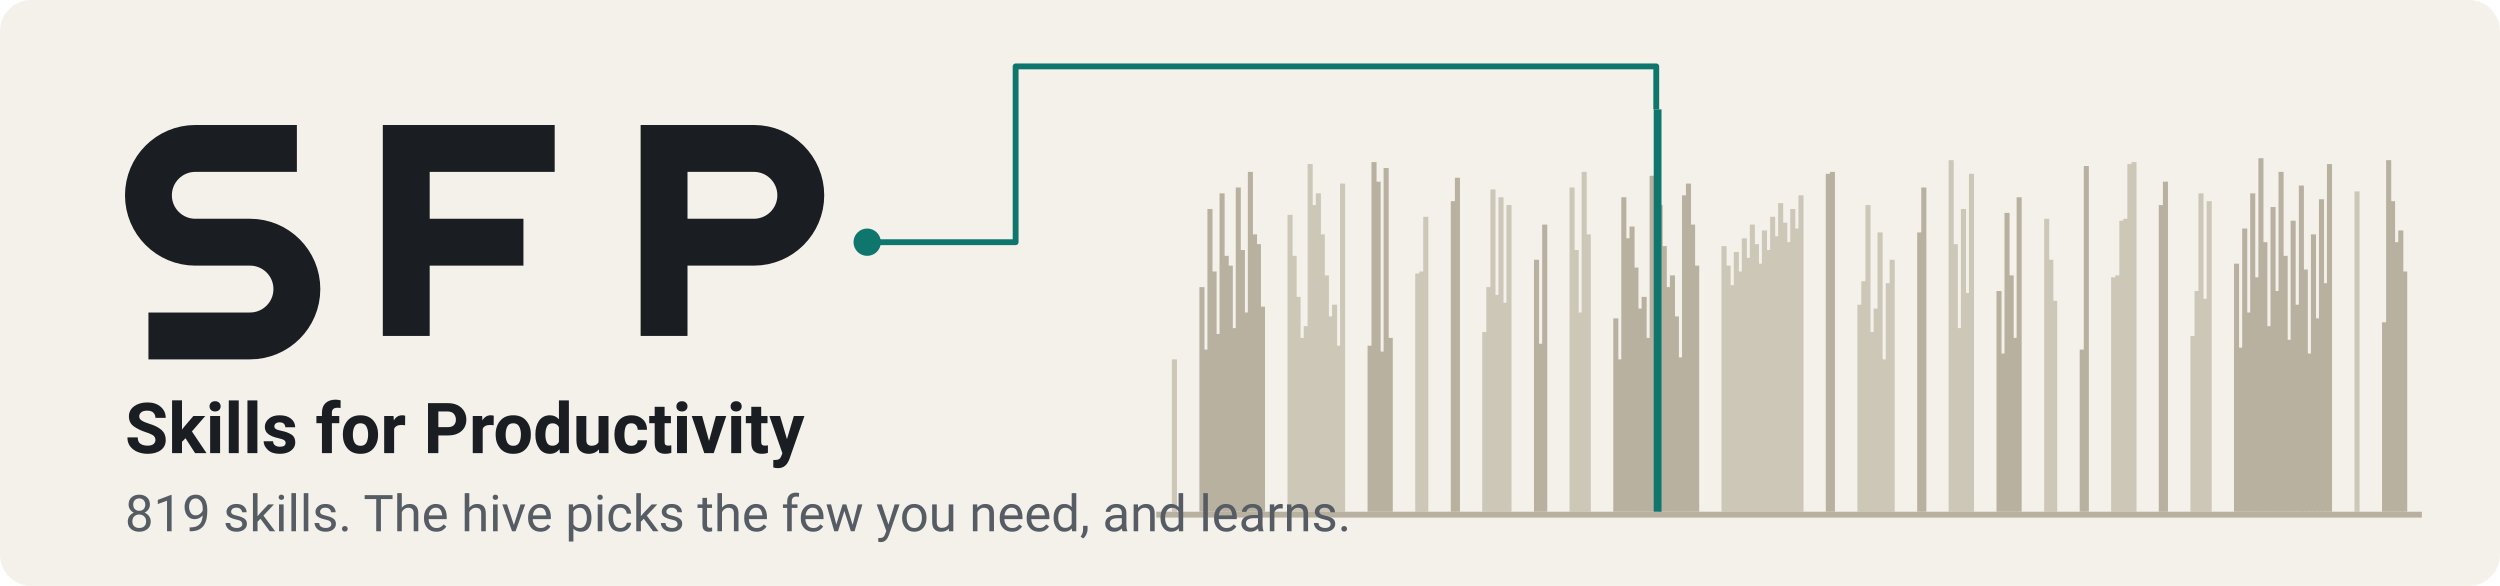
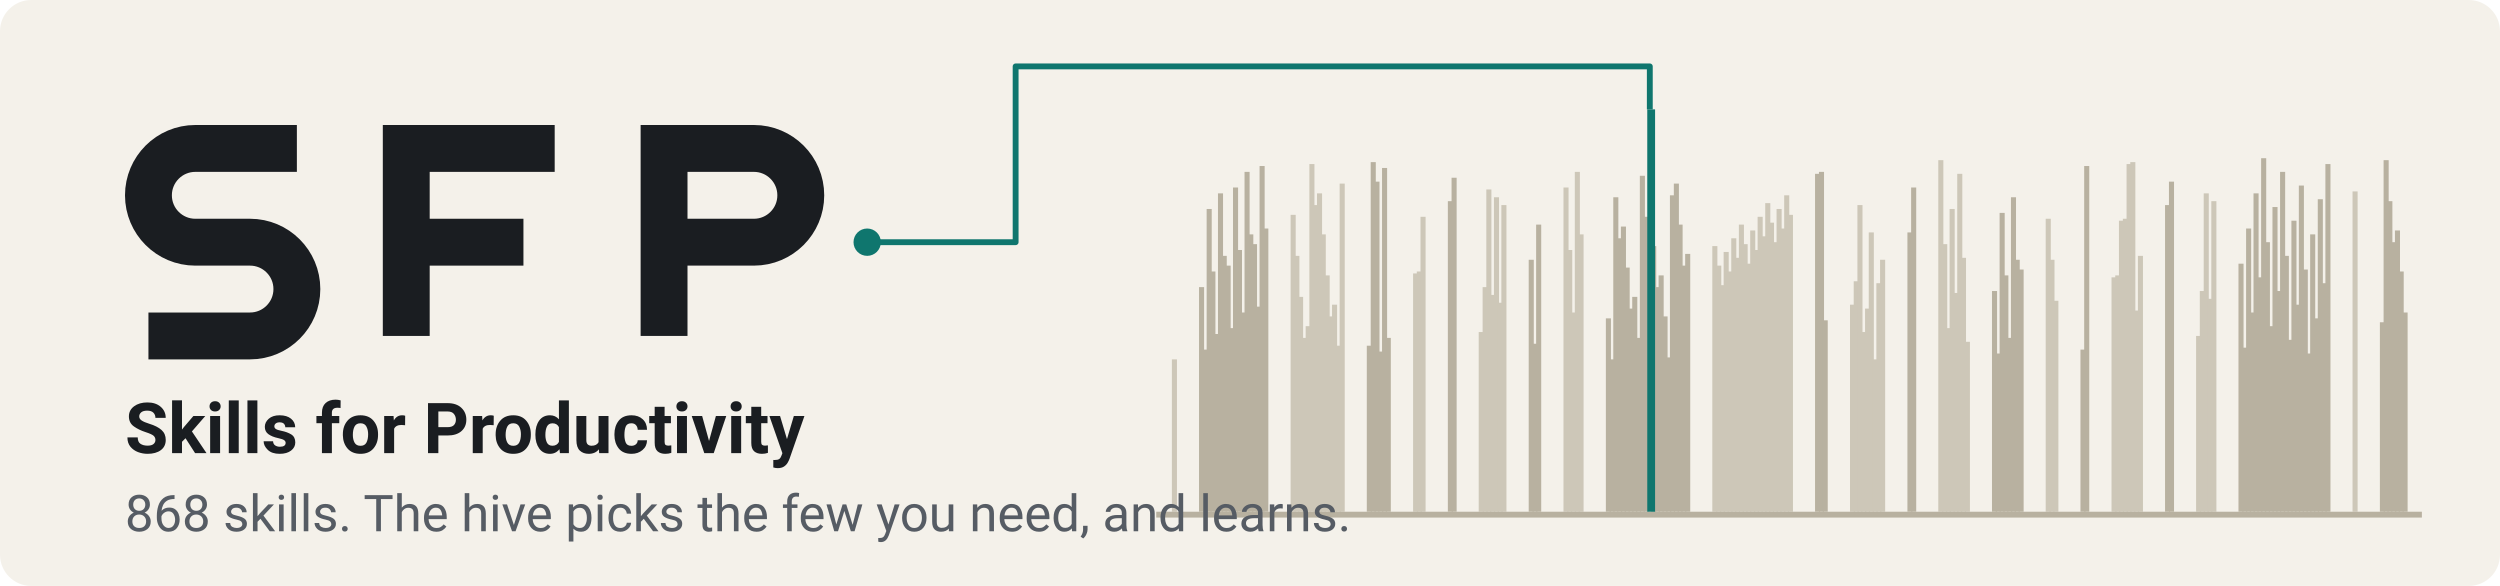
<svg xmlns="http://www.w3.org/2000/svg" width="1280" height="300" viewBox="0 0 1280 300" role="img" aria-labelledby="t d">
  <rect width="1280" height="300" rx="16" fill="#f4f1ea" />
  <rect x="600.0" y="184" width="2.6" height="78" fill="#cdc7b8" />
-   <rect x="614.1" y="147" width="2.6" height="115" fill="#b8b1a0" />
-   <rect x="616.1" y="179" width="2.6" height="83" fill="#b8b1a0" />
-   <rect x="618.2" y="107" width="2.6" height="155" fill="#b8b1a0" />
-   <rect x="620.3" y="139" width="2.6" height="123" fill="#b8b1a0" />
-   <rect x="622.3" y="171" width="2.6" height="91" fill="#b8b1a0" />
-   <rect x="624.4" y="99" width="2.6" height="163" fill="#b8b1a0" />
-   <rect x="626.5" y="131" width="2.6" height="131" fill="#b8b1a0" />
-   <rect x="628.6" y="136" width="2.6" height="126" fill="#b8b1a0" />
-   <rect x="630.6" y="168" width="2.6" height="94" fill="#b8b1a0" />
-   <rect x="632.7" y="96" width="2.6" height="166" fill="#b8b1a0" />
-   <rect x="634.8" y="128" width="2.6" height="134" fill="#b8b1a0" />
-   <rect x="636.8" y="160" width="2.6" height="102" fill="#b8b1a0" />
-   <rect x="638.9" y="88" width="2.6" height="174" fill="#b8b1a0" />
-   <rect x="641.0" y="120" width="2.6" height="142" fill="#b8b1a0" />
-   <rect x="643.0" y="125" width="2.6" height="137" fill="#b8b1a0" />
-   <rect x="645.1" y="157" width="2.6" height="105" fill="#b8b1a0" />
-   <rect x="659.2" y="110" width="2.6" height="152" fill="#cdc7b8" />
-   <rect x="661.3" y="131" width="2.6" height="131" fill="#cdc7b8" />
-   <rect x="663.3" y="152" width="2.6" height="110" fill="#cdc7b8" />
-   <rect x="665.4" y="173" width="2.6" height="89" fill="#cdc7b8" />
-   <rect x="667.5" y="167" width="2.6" height="95" fill="#cdc7b8" />
-   <rect x="669.5" y="84" width="2.6" height="178" fill="#cdc7b8" />
-   <rect x="671.6" y="105" width="2.6" height="157" fill="#cdc7b8" />
-   <rect x="673.7" y="99" width="2.6" height="163" fill="#cdc7b8" />
-   <rect x="675.7" y="120" width="2.6" height="142" fill="#cdc7b8" />
-   <rect x="677.8" y="141" width="2.6" height="121" fill="#cdc7b8" />
-   <rect x="679.9" y="162" width="2.6" height="100" fill="#cdc7b8" />
+   <rect x="613.9" y="147" width="2.6" height="115" fill="#b8b1a0" />
+   <rect x="615.9" y="179" width="2.6" height="83" fill="#b8b1a0" />
+   <rect x="617.8" y="107" width="2.6" height="155" fill="#b8b1a0" />
+   <rect x="619.7" y="139" width="2.6" height="123" fill="#b8b1a0" />
+   <rect x="621.7" y="171" width="2.6" height="91" fill="#b8b1a0" />
+   <rect x="623.6" y="99" width="2.6" height="163" fill="#b8b1a0" />
+   <rect x="625.5" y="131" width="2.6" height="131" fill="#b8b1a0" />
+   <rect x="627.5" y="136" width="2.6" height="126" fill="#b8b1a0" />
+   <rect x="629.4" y="168" width="2.6" height="94" fill="#b8b1a0" />
+   <rect x="631.3" y="96" width="2.6" height="166" fill="#b8b1a0" />
+   <rect x="633.3" y="128" width="2.6" height="134" fill="#b8b1a0" />
+   <rect x="635.2" y="160" width="2.6" height="102" fill="#b8b1a0" />
+   <rect x="637.2" y="88" width="2.6" height="174" fill="#b8b1a0" />
+   <rect x="639.1" y="120" width="2.6" height="142" fill="#b8b1a0" />
+   <rect x="641.0" y="125" width="2.6" height="137" fill="#b8b1a0" />
+   <rect x="643.0" y="157" width="2.6" height="105" fill="#b8b1a0" />
+   <rect x="644.9" y="85" width="2.6" height="177" fill="#b8b1a0" />
+   <rect x="646.8" y="117" width="2.6" height="145" fill="#b8b1a0" />
+   <rect x="660.8" y="110" width="2.6" height="152" fill="#cdc7b8" />
+   <rect x="662.7" y="131" width="2.6" height="131" fill="#cdc7b8" />
+   <rect x="664.6" y="152" width="2.6" height="110" fill="#cdc7b8" />
+   <rect x="666.6" y="173" width="2.6" height="89" fill="#cdc7b8" />
+   <rect x="668.5" y="167" width="2.6" height="95" fill="#cdc7b8" />
+   <rect x="670.4" y="84" width="2.6" height="178" fill="#cdc7b8" />
+   <rect x="672.4" y="105" width="2.6" height="157" fill="#cdc7b8" />
+   <rect x="674.3" y="99" width="2.6" height="163" fill="#cdc7b8" />
+   <rect x="676.2" y="120" width="2.6" height="142" fill="#cdc7b8" />
+   <rect x="678.2" y="141" width="2.6" height="121" fill="#cdc7b8" />
+   <rect x="680.1" y="162" width="2.6" height="100" fill="#cdc7b8" />
  <rect x="682.0" y="156" width="2.6" height="106" fill="#cdc7b8" />
  <rect x="684.0" y="177" width="2.6" height="85" fill="#cdc7b8" />
-   <rect x="686.1" y="94" width="2.6" height="168" fill="#cdc7b8" />
-   <rect x="700.2" y="177" width="2.6" height="85" fill="#b8b1a0" />
-   <rect x="702.2" y="83" width="2.6" height="179" fill="#b8b1a0" />
-   <rect x="704.3" y="93" width="2.6" height="169" fill="#b8b1a0" />
-   <rect x="706.4" y="180" width="2.6" height="82" fill="#b8b1a0" />
-   <rect x="708.4" y="86" width="2.6" height="176" fill="#b8b1a0" />
-   <rect x="710.5" y="173" width="2.6" height="89" fill="#b8b1a0" />
-   <rect x="724.6" y="140" width="2.6" height="122" fill="#cdc7b8" />
-   <rect x="726.7" y="139" width="2.6" height="123" fill="#cdc7b8" />
-   <rect x="728.7" y="111" width="2.6" height="151" fill="#cdc7b8" />
-   <rect x="742.8" y="103" width="2.6" height="159" fill="#b8b1a0" />
-   <rect x="744.9" y="91" width="2.6" height="171" fill="#b8b1a0" />
-   <rect x="758.9" y="170" width="2.6" height="92" fill="#cdc7b8" />
-   <rect x="761.0" y="147" width="2.6" height="115" fill="#cdc7b8" />
-   <rect x="763.1" y="97" width="2.6" height="165" fill="#cdc7b8" />
-   <rect x="765.1" y="151" width="2.6" height="111" fill="#cdc7b8" />
-   <rect x="767.2" y="101" width="2.6" height="161" fill="#cdc7b8" />
-   <rect x="769.3" y="155" width="2.6" height="107" fill="#cdc7b8" />
-   <rect x="771.3" y="105" width="2.6" height="157" fill="#cdc7b8" />
-   <rect x="785.4" y="133" width="2.6" height="129" fill="#b8b1a0" />
-   <rect x="787.5" y="176" width="2.6" height="86" fill="#b8b1a0" />
-   <rect x="789.6" y="115" width="2.6" height="147" fill="#b8b1a0" />
-   <rect x="803.6" y="96" width="2.6" height="166" fill="#cdc7b8" />
-   <rect x="805.7" y="128" width="2.6" height="134" fill="#cdc7b8" />
-   <rect x="807.8" y="160" width="2.6" height="102" fill="#cdc7b8" />
-   <rect x="809.8" y="88" width="2.6" height="174" fill="#cdc7b8" />
-   <rect x="811.9" y="120" width="2.6" height="142" fill="#cdc7b8" />
-   <rect x="826.0" y="163" width="2.6" height="99" fill="#b8b1a0" />
-   <rect x="828.0" y="184" width="2.6" height="78" fill="#b8b1a0" />
-   <rect x="830.1" y="101" width="2.6" height="161" fill="#b8b1a0" />
-   <rect x="832.2" y="122" width="2.6" height="140" fill="#b8b1a0" />
-   <rect x="834.3" y="116" width="2.6" height="146" fill="#b8b1a0" />
-   <rect x="836.3" y="137" width="2.6" height="125" fill="#b8b1a0" />
-   <rect x="838.4" y="158" width="2.6" height="104" fill="#b8b1a0" />
-   <rect x="840.5" y="152" width="2.6" height="110" fill="#b8b1a0" />
-   <rect x="842.5" y="173" width="2.6" height="89" fill="#b8b1a0" />
-   <rect x="844.6" y="90" width="2.6" height="172" fill="#b8b1a0" />
-   <rect x="848.7" y="105" width="2.6" height="157" fill="#b8b1a0" />
-   <rect x="850.8" y="126" width="2.6" height="136" fill="#b8b1a0" />
-   <rect x="852.9" y="147" width="2.6" height="115" fill="#b8b1a0" />
-   <rect x="855.0" y="141" width="2.6" height="121" fill="#b8b1a0" />
-   <rect x="857.0" y="162" width="2.6" height="100" fill="#b8b1a0" />
-   <rect x="859.1" y="183" width="2.6" height="79" fill="#b8b1a0" />
-   <rect x="861.2" y="100" width="2.6" height="162" fill="#b8b1a0" />
-   <rect x="863.2" y="94" width="2.6" height="168" fill="#b8b1a0" />
-   <rect x="865.3" y="115" width="2.6" height="147" fill="#b8b1a0" />
-   <rect x="867.4" y="136" width="2.6" height="126" fill="#b8b1a0" />
-   <rect x="881.4" y="126" width="2.6" height="136" fill="#cdc7b8" />
-   <rect x="883.5" y="136" width="2.6" height="126" fill="#cdc7b8" />
-   <rect x="885.6" y="146" width="2.6" height="116" fill="#cdc7b8" />
-   <rect x="887.7" y="129" width="2.6" height="133" fill="#cdc7b8" />
-   <rect x="889.7" y="139" width="2.6" height="123" fill="#cdc7b8" />
-   <rect x="891.8" y="122" width="2.6" height="140" fill="#cdc7b8" />
-   <rect x="893.9" y="132" width="2.6" height="130" fill="#cdc7b8" />
-   <rect x="895.9" y="115" width="2.6" height="147" fill="#cdc7b8" />
-   <rect x="898.0" y="125" width="2.6" height="137" fill="#cdc7b8" />
-   <rect x="900.1" y="135" width="2.6" height="127" fill="#cdc7b8" />
-   <rect x="902.1" y="118" width="2.6" height="144" fill="#cdc7b8" />
-   <rect x="904.2" y="128" width="2.6" height="134" fill="#cdc7b8" />
-   <rect x="906.3" y="111" width="2.6" height="151" fill="#cdc7b8" />
-   <rect x="908.3" y="121" width="2.6" height="141" fill="#cdc7b8" />
-   <rect x="910.4" y="104" width="2.6" height="158" fill="#cdc7b8" />
-   <rect x="912.5" y="114" width="2.6" height="148" fill="#cdc7b8" />
-   <rect x="914.6" y="124" width="2.6" height="138" fill="#cdc7b8" />
-   <rect x="916.6" y="107" width="2.6" height="155" fill="#cdc7b8" />
-   <rect x="918.7" y="117" width="2.6" height="145" fill="#cdc7b8" />
-   <rect x="920.8" y="100" width="2.6" height="162" fill="#cdc7b8" />
-   <rect x="934.8" y="89" width="2.6" height="173" fill="#b8b1a0" />
-   <rect x="936.9" y="88" width="2.6" height="174" fill="#b8b1a0" />
-   <rect x="951.0" y="156" width="2.6" height="106" fill="#cdc7b8" />
-   <rect x="953.0" y="144" width="2.6" height="118" fill="#cdc7b8" />
-   <rect x="955.1" y="105" width="2.6" height="157" fill="#cdc7b8" />
-   <rect x="957.2" y="170" width="2.6" height="92" fill="#cdc7b8" />
-   <rect x="959.3" y="158" width="2.6" height="104" fill="#cdc7b8" />
-   <rect x="961.3" y="119" width="2.6" height="143" fill="#cdc7b8" />
-   <rect x="963.4" y="184" width="2.6" height="78" fill="#cdc7b8" />
-   <rect x="965.5" y="145" width="2.6" height="117" fill="#cdc7b8" />
-   <rect x="967.5" y="133" width="2.6" height="129" fill="#cdc7b8" />
-   <rect x="981.6" y="119" width="2.6" height="143" fill="#b8b1a0" />
-   <rect x="983.7" y="96" width="2.6" height="166" fill="#b8b1a0" />
-   <rect x="997.7" y="82" width="2.6" height="180" fill="#cdc7b8" />
-   <rect x="999.8" y="125" width="2.6" height="137" fill="#cdc7b8" />
-   <rect x="1001.9" y="168" width="2.6" height="94" fill="#cdc7b8" />
-   <rect x="1004.0" y="107" width="2.6" height="155" fill="#cdc7b8" />
-   <rect x="1006.0" y="150" width="2.6" height="112" fill="#cdc7b8" />
-   <rect x="1008.1" y="89" width="2.6" height="173" fill="#cdc7b8" />
-   <rect x="1022.2" y="149" width="2.6" height="113" fill="#b8b1a0" />
-   <rect x="1024.2" y="181" width="2.6" height="81" fill="#b8b1a0" />
-   <rect x="1026.3" y="109" width="2.6" height="153" fill="#b8b1a0" />
-   <rect x="1028.4" y="141" width="2.6" height="121" fill="#b8b1a0" />
-   <rect x="1030.4" y="173" width="2.6" height="89" fill="#b8b1a0" />
-   <rect x="1032.5" y="101" width="2.6" height="161" fill="#b8b1a0" />
-   <rect x="1046.6" y="112" width="2.6" height="150" fill="#cdc7b8" />
-   <rect x="1048.7" y="133" width="2.6" height="129" fill="#cdc7b8" />
-   <rect x="1050.7" y="154" width="2.6" height="108" fill="#cdc7b8" />
-   <rect x="1064.8" y="179" width="2.6" height="83" fill="#b8b1a0" />
-   <rect x="1066.9" y="85" width="2.6" height="177" fill="#b8b1a0" />
-   <rect x="1080.9" y="142" width="2.6" height="120" fill="#cdc7b8" />
+   <rect x="685.9" y="94" width="2.6" height="168" fill="#cdc7b8" />
+   <rect x="699.8" y="177" width="2.6" height="85" fill="#b8b1a0" />
+   <rect x="701.8" y="83" width="2.6" height="179" fill="#b8b1a0" />
+   <rect x="703.7" y="93" width="2.6" height="169" fill="#b8b1a0" />
+   <rect x="705.7" y="180" width="2.6" height="82" fill="#b8b1a0" />
+   <rect x="707.6" y="86" width="2.6" height="176" fill="#b8b1a0" />
+   <rect x="709.5" y="173" width="2.6" height="89" fill="#b8b1a0" />
+   <rect x="723.5" y="140" width="2.6" height="122" fill="#cdc7b8" />
+   <rect x="725.4" y="139" width="2.6" height="123" fill="#cdc7b8" />
+   <rect x="727.3" y="111" width="2.6" height="151" fill="#cdc7b8" />
+   <rect x="741.3" y="103" width="2.6" height="159" fill="#b8b1a0" />
+   <rect x="743.2" y="91" width="2.6" height="171" fill="#b8b1a0" />
+   <rect x="757.1" y="170" width="2.6" height="92" fill="#cdc7b8" />
+   <rect x="759.1" y="147" width="2.6" height="115" fill="#cdc7b8" />
+   <rect x="761.0" y="97" width="2.6" height="165" fill="#cdc7b8" />
+   <rect x="762.9" y="151" width="2.6" height="111" fill="#cdc7b8" />
+   <rect x="764.9" y="101" width="2.6" height="161" fill="#cdc7b8" />
+   <rect x="766.8" y="155" width="2.6" height="107" fill="#cdc7b8" />
+   <rect x="768.7" y="105" width="2.6" height="157" fill="#cdc7b8" />
+   <rect x="782.7" y="133" width="2.6" height="129" fill="#b8b1a0" />
+   <rect x="784.6" y="176" width="2.6" height="86" fill="#b8b1a0" />
+   <rect x="786.5" y="115" width="2.6" height="147" fill="#b8b1a0" />
+   <rect x="800.5" y="96" width="2.6" height="166" fill="#cdc7b8" />
+   <rect x="802.4" y="128" width="2.6" height="134" fill="#cdc7b8" />
+   <rect x="804.3" y="160" width="2.6" height="102" fill="#cdc7b8" />
+   <rect x="806.3" y="88" width="2.6" height="174" fill="#cdc7b8" />
+   <rect x="808.2" y="120" width="2.6" height="142" fill="#cdc7b8" />
+   <rect x="822.2" y="163" width="2.6" height="99" fill="#b8b1a0" />
+   <rect x="824.1" y="184" width="2.6" height="78" fill="#b8b1a0" />
+   <rect x="826.0" y="101" width="2.6" height="161" fill="#b8b1a0" />
+   <rect x="828.0" y="122" width="2.6" height="140" fill="#b8b1a0" />
+   <rect x="829.9" y="116" width="2.6" height="146" fill="#b8b1a0" />
+   <rect x="831.8" y="137" width="2.6" height="125" fill="#b8b1a0" />
+   <rect x="833.8" y="158" width="2.6" height="104" fill="#b8b1a0" />
+   <rect x="835.7" y="152" width="2.6" height="110" fill="#b8b1a0" />
+   <rect x="837.6" y="173" width="2.6" height="89" fill="#b8b1a0" />
+   <rect x="839.6" y="90" width="2.6" height="172" fill="#b8b1a0" />
+   <rect x="841.5" y="111" width="2.6" height="151" fill="#b8b1a0" />
+   <rect x="845.4" y="126" width="2.6" height="136" fill="#b8b1a0" />
+   <rect x="847.3" y="147" width="2.6" height="115" fill="#b8b1a0" />
+   <rect x="849.2" y="141" width="2.6" height="121" fill="#b8b1a0" />
+   <rect x="851.2" y="162" width="2.6" height="100" fill="#b8b1a0" />
+   <rect x="853.1" y="183" width="2.6" height="79" fill="#b8b1a0" />
+   <rect x="855.0" y="100" width="2.6" height="162" fill="#b8b1a0" />
+   <rect x="857.0" y="94" width="2.6" height="168" fill="#b8b1a0" />
+   <rect x="858.9" y="115" width="2.6" height="147" fill="#b8b1a0" />
+   <rect x="860.8" y="136" width="2.6" height="126" fill="#b8b1a0" />
+   <rect x="862.8" y="130" width="2.6" height="132" fill="#b8b1a0" />
+   <rect x="876.7" y="126" width="2.6" height="136" fill="#cdc7b8" />
+   <rect x="878.7" y="136" width="2.6" height="126" fill="#cdc7b8" />
+   <rect x="880.6" y="146" width="2.6" height="116" fill="#cdc7b8" />
+   <rect x="882.5" y="129" width="2.6" height="133" fill="#cdc7b8" />
+   <rect x="884.5" y="139" width="2.6" height="123" fill="#cdc7b8" />
+   <rect x="886.4" y="122" width="2.6" height="140" fill="#cdc7b8" />
+   <rect x="888.3" y="132" width="2.6" height="130" fill="#cdc7b8" />
+   <rect x="890.3" y="115" width="2.6" height="147" fill="#cdc7b8" />
+   <rect x="892.2" y="125" width="2.6" height="137" fill="#cdc7b8" />
+   <rect x="894.1" y="135" width="2.6" height="127" fill="#cdc7b8" />
+   <rect x="896.1" y="118" width="2.6" height="144" fill="#cdc7b8" />
+   <rect x="898.0" y="128" width="2.6" height="134" fill="#cdc7b8" />
+   <rect x="899.9" y="111" width="2.6" height="151" fill="#cdc7b8" />
+   <rect x="901.9" y="121" width="2.6" height="141" fill="#cdc7b8" />
+   <rect x="903.8" y="104" width="2.6" height="158" fill="#cdc7b8" />
+   <rect x="905.7" y="114" width="2.6" height="148" fill="#cdc7b8" />
+   <rect x="907.7" y="124" width="2.6" height="138" fill="#cdc7b8" />
+   <rect x="909.6" y="107" width="2.6" height="155" fill="#cdc7b8" />
+   <rect x="911.5" y="117" width="2.6" height="145" fill="#cdc7b8" />
+   <rect x="913.5" y="100" width="2.6" height="162" fill="#cdc7b8" />
+   <rect x="915.4" y="110" width="2.6" height="152" fill="#cdc7b8" />
+   <rect x="929.3" y="89" width="2.6" height="173" fill="#b8b1a0" />
+   <rect x="931.3" y="88" width="2.6" height="174" fill="#b8b1a0" />
+   <rect x="933.2" y="164" width="2.6" height="98" fill="#b8b1a0" />
+   <rect x="947.2" y="156" width="2.6" height="106" fill="#cdc7b8" />
+   <rect x="949.1" y="144" width="2.6" height="118" fill="#cdc7b8" />
+   <rect x="951.0" y="105" width="2.6" height="157" fill="#cdc7b8" />
+   <rect x="953.0" y="170" width="2.6" height="92" fill="#cdc7b8" />
+   <rect x="954.9" y="158" width="2.6" height="104" fill="#cdc7b8" />
+   <rect x="956.8" y="119" width="2.6" height="143" fill="#cdc7b8" />
+   <rect x="958.8" y="184" width="2.6" height="78" fill="#cdc7b8" />
+   <rect x="960.7" y="145" width="2.6" height="117" fill="#cdc7b8" />
+   <rect x="962.6" y="133" width="2.6" height="129" fill="#cdc7b8" />
+   <rect x="976.6" y="119" width="2.6" height="143" fill="#b8b1a0" />
+   <rect x="978.5" y="96" width="2.6" height="166" fill="#b8b1a0" />
+   <rect x="992.4" y="82" width="2.6" height="180" fill="#cdc7b8" />
+   <rect x="994.4" y="125" width="2.6" height="137" fill="#cdc7b8" />
+   <rect x="996.3" y="168" width="2.6" height="94" fill="#cdc7b8" />
+   <rect x="998.2" y="107" width="2.6" height="155" fill="#cdc7b8" />
+   <rect x="1000.2" y="150" width="2.6" height="112" fill="#cdc7b8" />
+   <rect x="1002.1" y="89" width="2.6" height="173" fill="#cdc7b8" />
+   <rect x="1004.0" y="132" width="2.6" height="130" fill="#cdc7b8" />
+   <rect x="1006.0" y="175" width="2.6" height="87" fill="#cdc7b8" />
+   <rect x="1019.9" y="149" width="2.6" height="113" fill="#b8b1a0" />
+   <rect x="1021.8" y="181" width="2.6" height="81" fill="#b8b1a0" />
+   <rect x="1023.8" y="109" width="2.6" height="153" fill="#b8b1a0" />
+   <rect x="1025.7" y="141" width="2.6" height="121" fill="#b8b1a0" />
+   <rect x="1027.7" y="173" width="2.6" height="89" fill="#b8b1a0" />
+   <rect x="1029.6" y="101" width="2.6" height="161" fill="#b8b1a0" />
+   <rect x="1031.5" y="133" width="2.6" height="129" fill="#b8b1a0" />
+   <rect x="1033.5" y="138" width="2.6" height="124" fill="#b8b1a0" />
+   <rect x="1047.4" y="112" width="2.6" height="150" fill="#cdc7b8" />
+   <rect x="1049.3" y="133" width="2.6" height="129" fill="#cdc7b8" />
+   <rect x="1051.3" y="154" width="2.6" height="108" fill="#cdc7b8" />
+   <rect x="1065.2" y="179" width="2.6" height="83" fill="#b8b1a0" />
+   <rect x="1067.1" y="85" width="2.6" height="177" fill="#b8b1a0" />
+   <rect x="1081.1" y="142" width="2.6" height="120" fill="#cdc7b8" />
  <rect x="1083.0" y="141" width="2.6" height="121" fill="#cdc7b8" />
-   <rect x="1085.1" y="113" width="2.6" height="149" fill="#cdc7b8" />
-   <rect x="1087.1" y="112" width="2.6" height="150" fill="#cdc7b8" />
-   <rect x="1089.2" y="84" width="2.6" height="178" fill="#cdc7b8" />
-   <rect x="1091.3" y="83" width="2.6" height="179" fill="#cdc7b8" />
-   <rect x="1105.3" y="105" width="2.6" height="157" fill="#b8b1a0" />
-   <rect x="1107.4" y="93" width="2.6" height="169" fill="#b8b1a0" />
-   <rect x="1121.5" y="172" width="2.6" height="90" fill="#cdc7b8" />
-   <rect x="1123.6" y="149" width="2.6" height="113" fill="#cdc7b8" />
-   <rect x="1125.6" y="99" width="2.6" height="163" fill="#cdc7b8" />
-   <rect x="1127.7" y="153" width="2.6" height="109" fill="#cdc7b8" />
-   <rect x="1129.8" y="103" width="2.6" height="159" fill="#cdc7b8" />
-   <rect x="1143.8" y="135" width="2.6" height="127" fill="#b8b1a0" />
-   <rect x="1145.9" y="178" width="2.6" height="84" fill="#b8b1a0" />
-   <rect x="1148.0" y="117" width="2.6" height="145" fill="#b8b1a0" />
-   <rect x="1150.0" y="160" width="2.6" height="102" fill="#b8b1a0" />
-   <rect x="1152.1" y="99" width="2.6" height="163" fill="#b8b1a0" />
-   <rect x="1154.2" y="142" width="2.6" height="120" fill="#b8b1a0" />
-   <rect x="1156.3" y="81" width="2.6" height="181" fill="#b8b1a0" />
-   <rect x="1158.3" y="124" width="2.6" height="138" fill="#b8b1a0" />
-   <rect x="1160.4" y="167" width="2.6" height="95" fill="#b8b1a0" />
-   <rect x="1162.5" y="106" width="2.6" height="156" fill="#b8b1a0" />
-   <rect x="1164.5" y="149" width="2.6" height="113" fill="#b8b1a0" />
-   <rect x="1166.6" y="88" width="2.6" height="174" fill="#b8b1a0" />
-   <rect x="1168.7" y="131" width="2.6" height="131" fill="#b8b1a0" />
-   <rect x="1170.7" y="174" width="2.6" height="88" fill="#b8b1a0" />
-   <rect x="1172.8" y="113" width="2.6" height="149" fill="#b8b1a0" />
-   <rect x="1174.9" y="156" width="2.6" height="106" fill="#b8b1a0" />
+   <rect x="1084.9" y="113" width="2.6" height="149" fill="#cdc7b8" />
+   <rect x="1086.9" y="112" width="2.6" height="150" fill="#cdc7b8" />
+   <rect x="1088.8" y="84" width="2.6" height="178" fill="#cdc7b8" />
+   <rect x="1090.7" y="83" width="2.6" height="179" fill="#cdc7b8" />
+   <rect x="1092.7" y="159" width="2.6" height="103" fill="#cdc7b8" />
+   <rect x="1094.6" y="131" width="2.6" height="131" fill="#cdc7b8" />
+   <rect x="1108.5" y="105" width="2.6" height="157" fill="#b8b1a0" />
+   <rect x="1110.5" y="93" width="2.6" height="169" fill="#b8b1a0" />
+   <rect x="1124.4" y="172" width="2.6" height="90" fill="#cdc7b8" />
+   <rect x="1126.3" y="149" width="2.6" height="113" fill="#cdc7b8" />
+   <rect x="1128.3" y="99" width="2.6" height="163" fill="#cdc7b8" />
+   <rect x="1130.2" y="153" width="2.6" height="109" fill="#cdc7b8" />
+   <rect x="1132.2" y="103" width="2.6" height="159" fill="#cdc7b8" />
+   <rect x="1146.1" y="135" width="2.6" height="127" fill="#b8b1a0" />
+   <rect x="1148.0" y="178" width="2.6" height="84" fill="#b8b1a0" />
+   <rect x="1150.0" y="117" width="2.6" height="145" fill="#b8b1a0" />
+   <rect x="1151.9" y="160" width="2.6" height="102" fill="#b8b1a0" />
+   <rect x="1153.8" y="99" width="2.6" height="163" fill="#b8b1a0" />
+   <rect x="1155.8" y="142" width="2.6" height="120" fill="#b8b1a0" />
+   <rect x="1157.7" y="81" width="2.6" height="181" fill="#b8b1a0" />
+   <rect x="1159.6" y="124" width="2.6" height="138" fill="#b8b1a0" />
+   <rect x="1161.6" y="167" width="2.6" height="95" fill="#b8b1a0" />
+   <rect x="1163.5" y="106" width="2.6" height="156" fill="#b8b1a0" />
+   <rect x="1165.4" y="149" width="2.6" height="113" fill="#b8b1a0" />
+   <rect x="1167.4" y="88" width="2.6" height="174" fill="#b8b1a0" />
+   <rect x="1169.3" y="131" width="2.6" height="131" fill="#b8b1a0" />
+   <rect x="1171.2" y="174" width="2.6" height="88" fill="#b8b1a0" />
+   <rect x="1173.2" y="113" width="2.6" height="149" fill="#b8b1a0" />
+   <rect x="1175.1" y="156" width="2.6" height="106" fill="#b8b1a0" />
  <rect x="1177.0" y="95" width="2.6" height="167" fill="#b8b1a0" />
  <rect x="1179.0" y="138" width="2.6" height="124" fill="#b8b1a0" />
-   <rect x="1181.1" y="181" width="2.6" height="81" fill="#b8b1a0" />
-   <rect x="1183.2" y="120" width="2.6" height="142" fill="#b8b1a0" />
-   <rect x="1185.2" y="163" width="2.6" height="99" fill="#b8b1a0" />
-   <rect x="1187.3" y="102" width="2.6" height="160" fill="#b8b1a0" />
-   <rect x="1189.4" y="145" width="2.6" height="117" fill="#b8b1a0" />
-   <rect x="1191.4" y="84" width="2.6" height="178" fill="#b8b1a0" />
-   <rect x="1205.5" y="98" width="2.6" height="164" fill="#cdc7b8" />
-   <rect x="1219.6" y="165" width="2.6" height="97" fill="#b8b1a0" />
-   <rect x="1221.7" y="82" width="2.6" height="180" fill="#b8b1a0" />
-   <rect x="1223.7" y="103" width="2.6" height="159" fill="#b8b1a0" />
-   <rect x="1225.8" y="124" width="2.6" height="138" fill="#b8b1a0" />
-   <rect x="1227.9" y="118" width="2.6" height="144" fill="#b8b1a0" />
-   <rect x="1229.9" y="139" width="2.6" height="123" fill="#b8b1a0" />
+   <rect x="1180.9" y="181" width="2.6" height="81" fill="#b8b1a0" />
+   <rect x="1182.8" y="120" width="2.6" height="142" fill="#b8b1a0" />
+   <rect x="1184.8" y="163" width="2.6" height="99" fill="#b8b1a0" />
+   <rect x="1186.7" y="102" width="2.6" height="160" fill="#b8b1a0" />
+   <rect x="1188.7" y="145" width="2.6" height="117" fill="#b8b1a0" />
+   <rect x="1190.6" y="84" width="2.6" height="178" fill="#b8b1a0" />
+   <rect x="1204.5" y="98" width="2.6" height="164" fill="#cdc7b8" />
+   <rect x="1218.5" y="165" width="2.6" height="97" fill="#b8b1a0" />
+   <rect x="1220.4" y="82" width="2.6" height="180" fill="#b8b1a0" />
+   <rect x="1222.3" y="103" width="2.6" height="159" fill="#b8b1a0" />
+   <rect x="1224.3" y="124" width="2.6" height="138" fill="#b8b1a0" />
+   <rect x="1226.2" y="118" width="2.6" height="144" fill="#b8b1a0" />
+   <rect x="1228.1" y="139" width="2.6" height="123" fill="#b8b1a0" />
+   <rect x="1230.1" y="160" width="2.6" height="102" fill="#b8b1a0" />
  <rect x="592" y="262" width="648" height="3" fill="#b8b1a0" />
-   <rect x="846.7" y="56" width="4.0" height="206" fill="#0f766e" />
-   <path d="M444 124 H520 V34 H848.0 V56" fill="none" stroke="#0f766e" stroke-width="3" stroke-linejoin="round" />
+   <rect x="843.4" y="56" width="4.0" height="206" fill="#0f766e" />
+   <path d="M444 124 H520 V34 H844.7 V56" fill="none" stroke="#0f766e" stroke-width="3" stroke-linejoin="round" />
  <circle cx="444" cy="124" r="7" fill="#0f766e" />
  <g fill="none" stroke="#1a1d21" stroke-width="24" stroke-linejoin="miter" stroke-linecap="butt">
    <path d="M152 76 H100 A24 24 0 0 0 100 124 H128 A24 24 0 0 1 128 172 H76" />
    <path d="M208 172 V76 H284 M208 124 H268" />
    <path d="M340 172 V76 H386 A24 24 0 0 1 386 124 H340" />
  </g>
  <text x="64" y="232" font-family="ui-sans-serif, system-ui, -apple-system, 'Segoe UI', Roboto, 'Helvetica Neue', Arial, sans-serif" font-size="36" font-weight="600" fill="#1a1d21">Skills for Productivity</text>
-   <text x="64" y="272" font-family="ui-sans-serif, system-ui, -apple-system, 'Segoe UI', Roboto, 'Helvetica Neue', Arial, sans-serif" font-size="26" fill="#565c64">819 skills. The hive picks the few you need, and learns.</text>
+   <text x="64" y="272" font-family="ui-sans-serif, system-ui, -apple-system, 'Segoe UI', Roboto, 'Helvetica Neue', Arial, sans-serif" font-size="26" fill="#565c64">868 skills. The hive picks the few you need, and learns.</text>
</svg>
